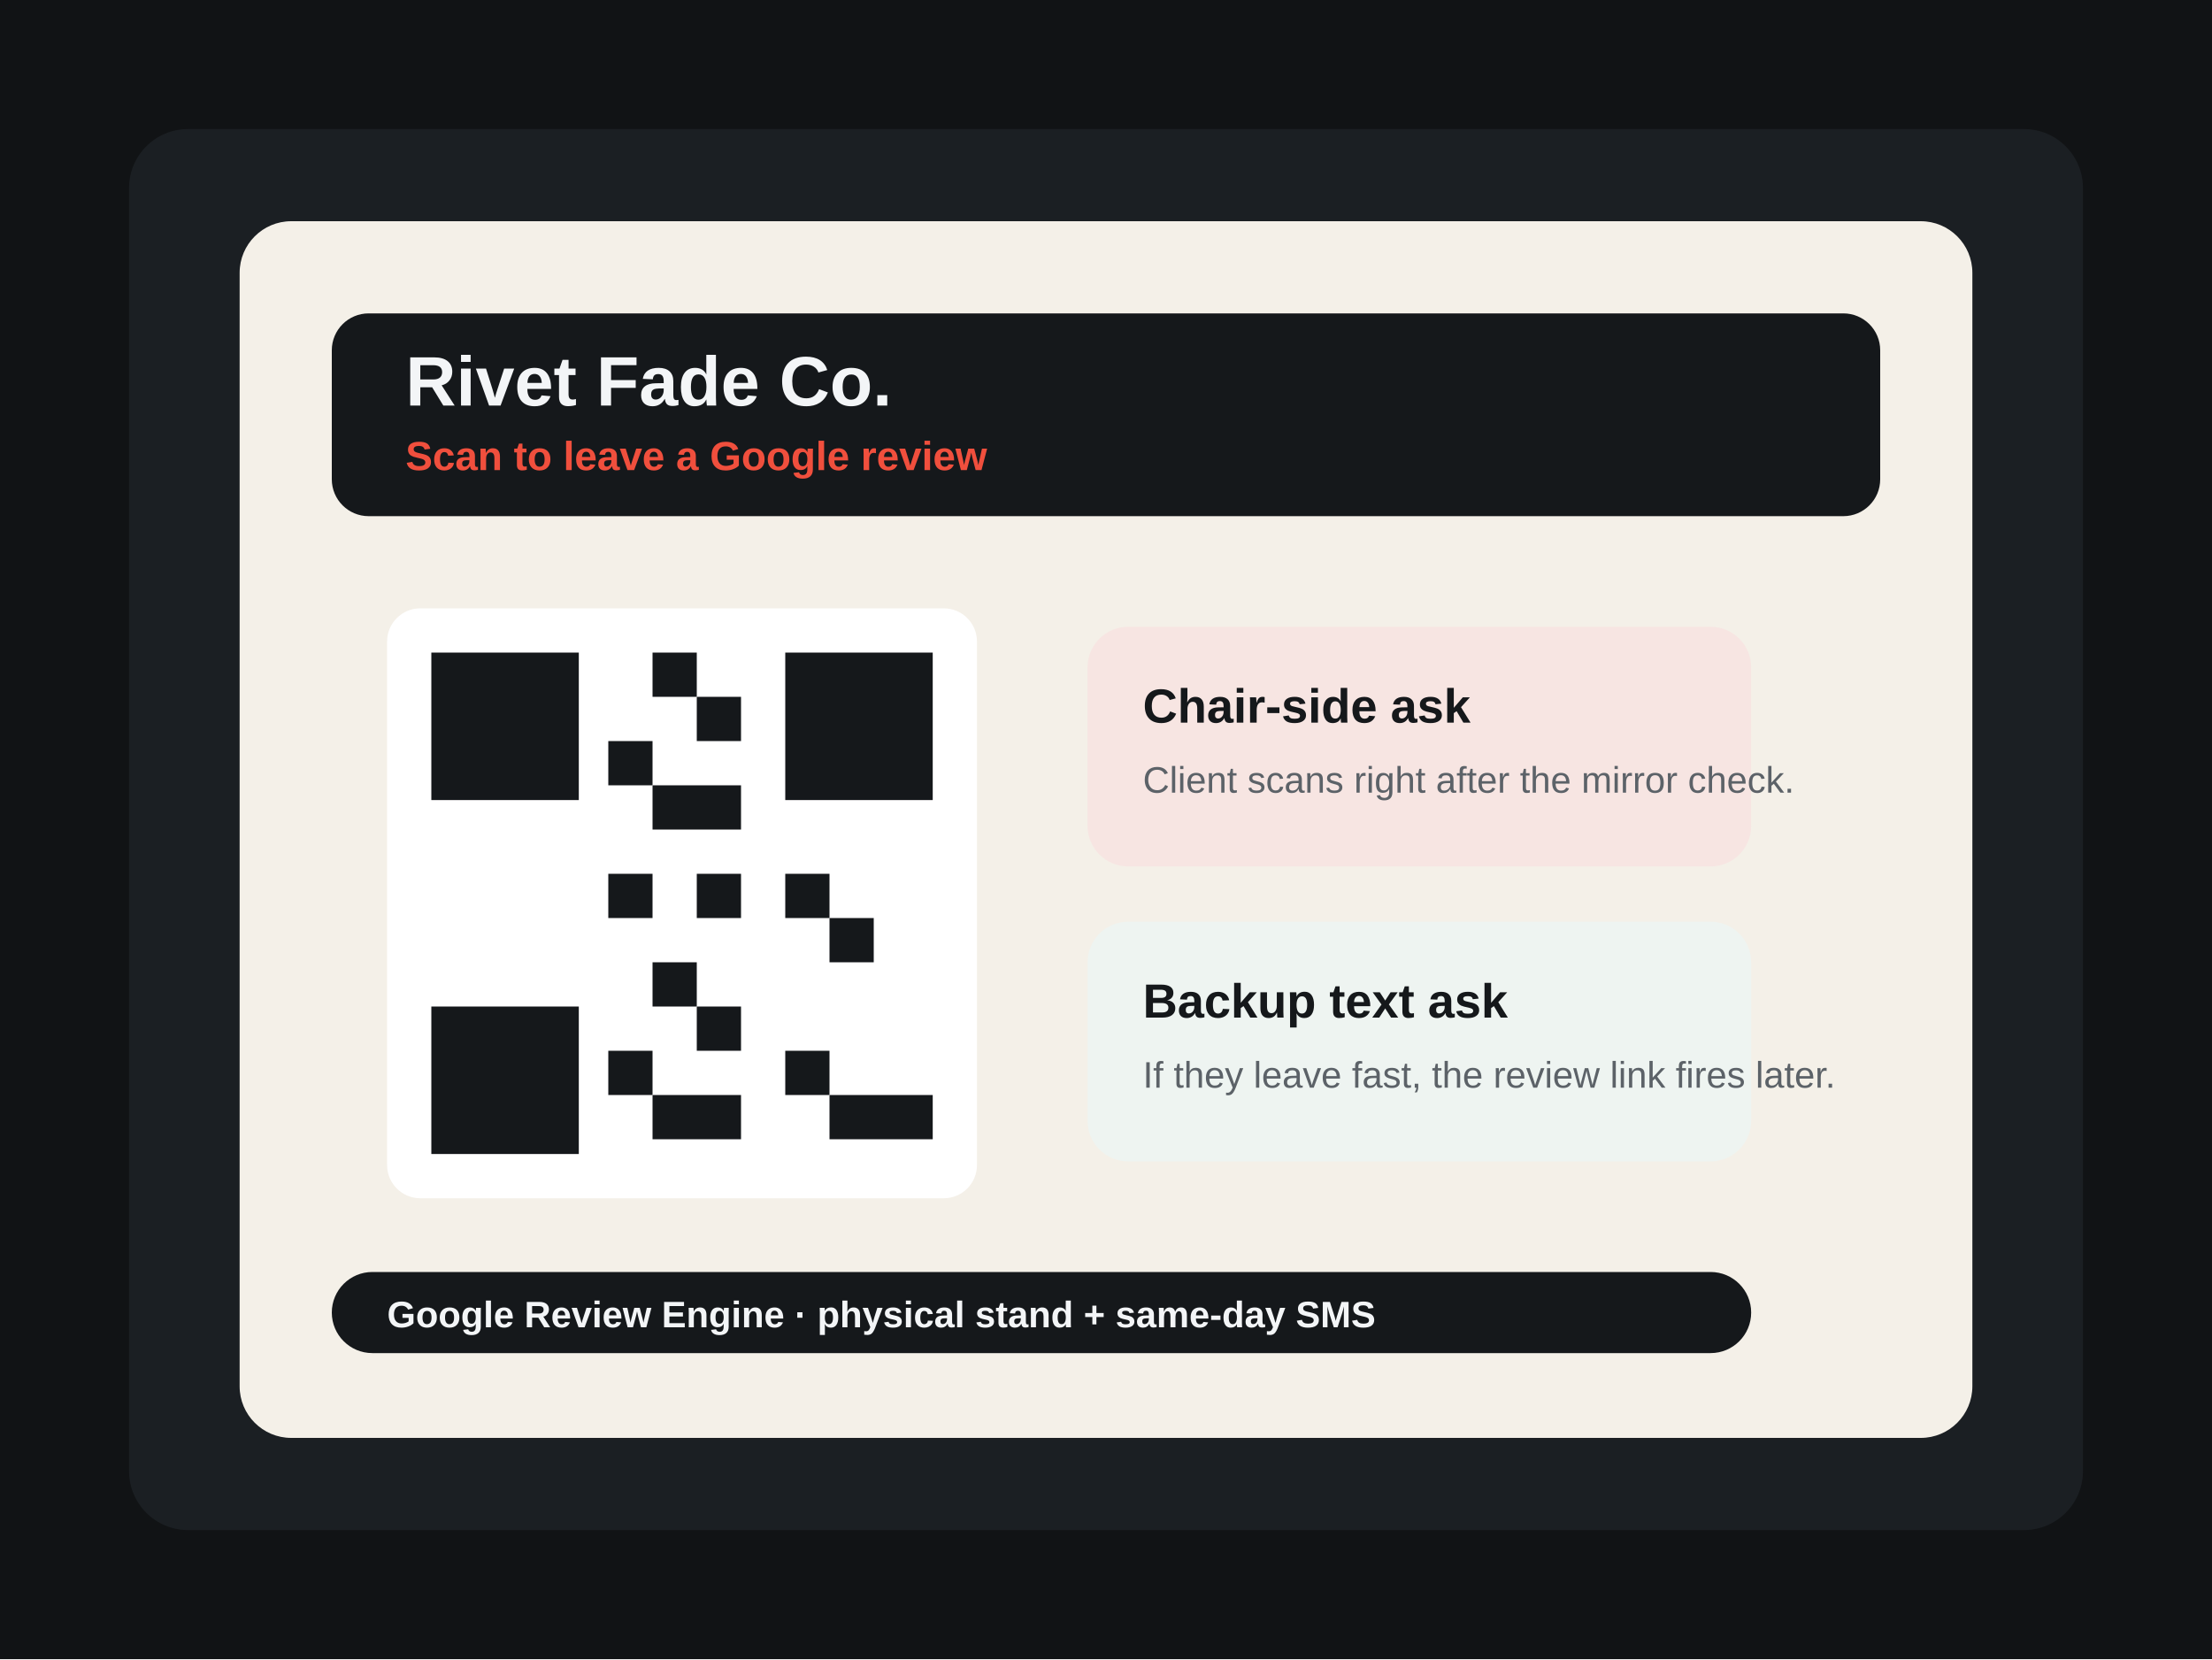
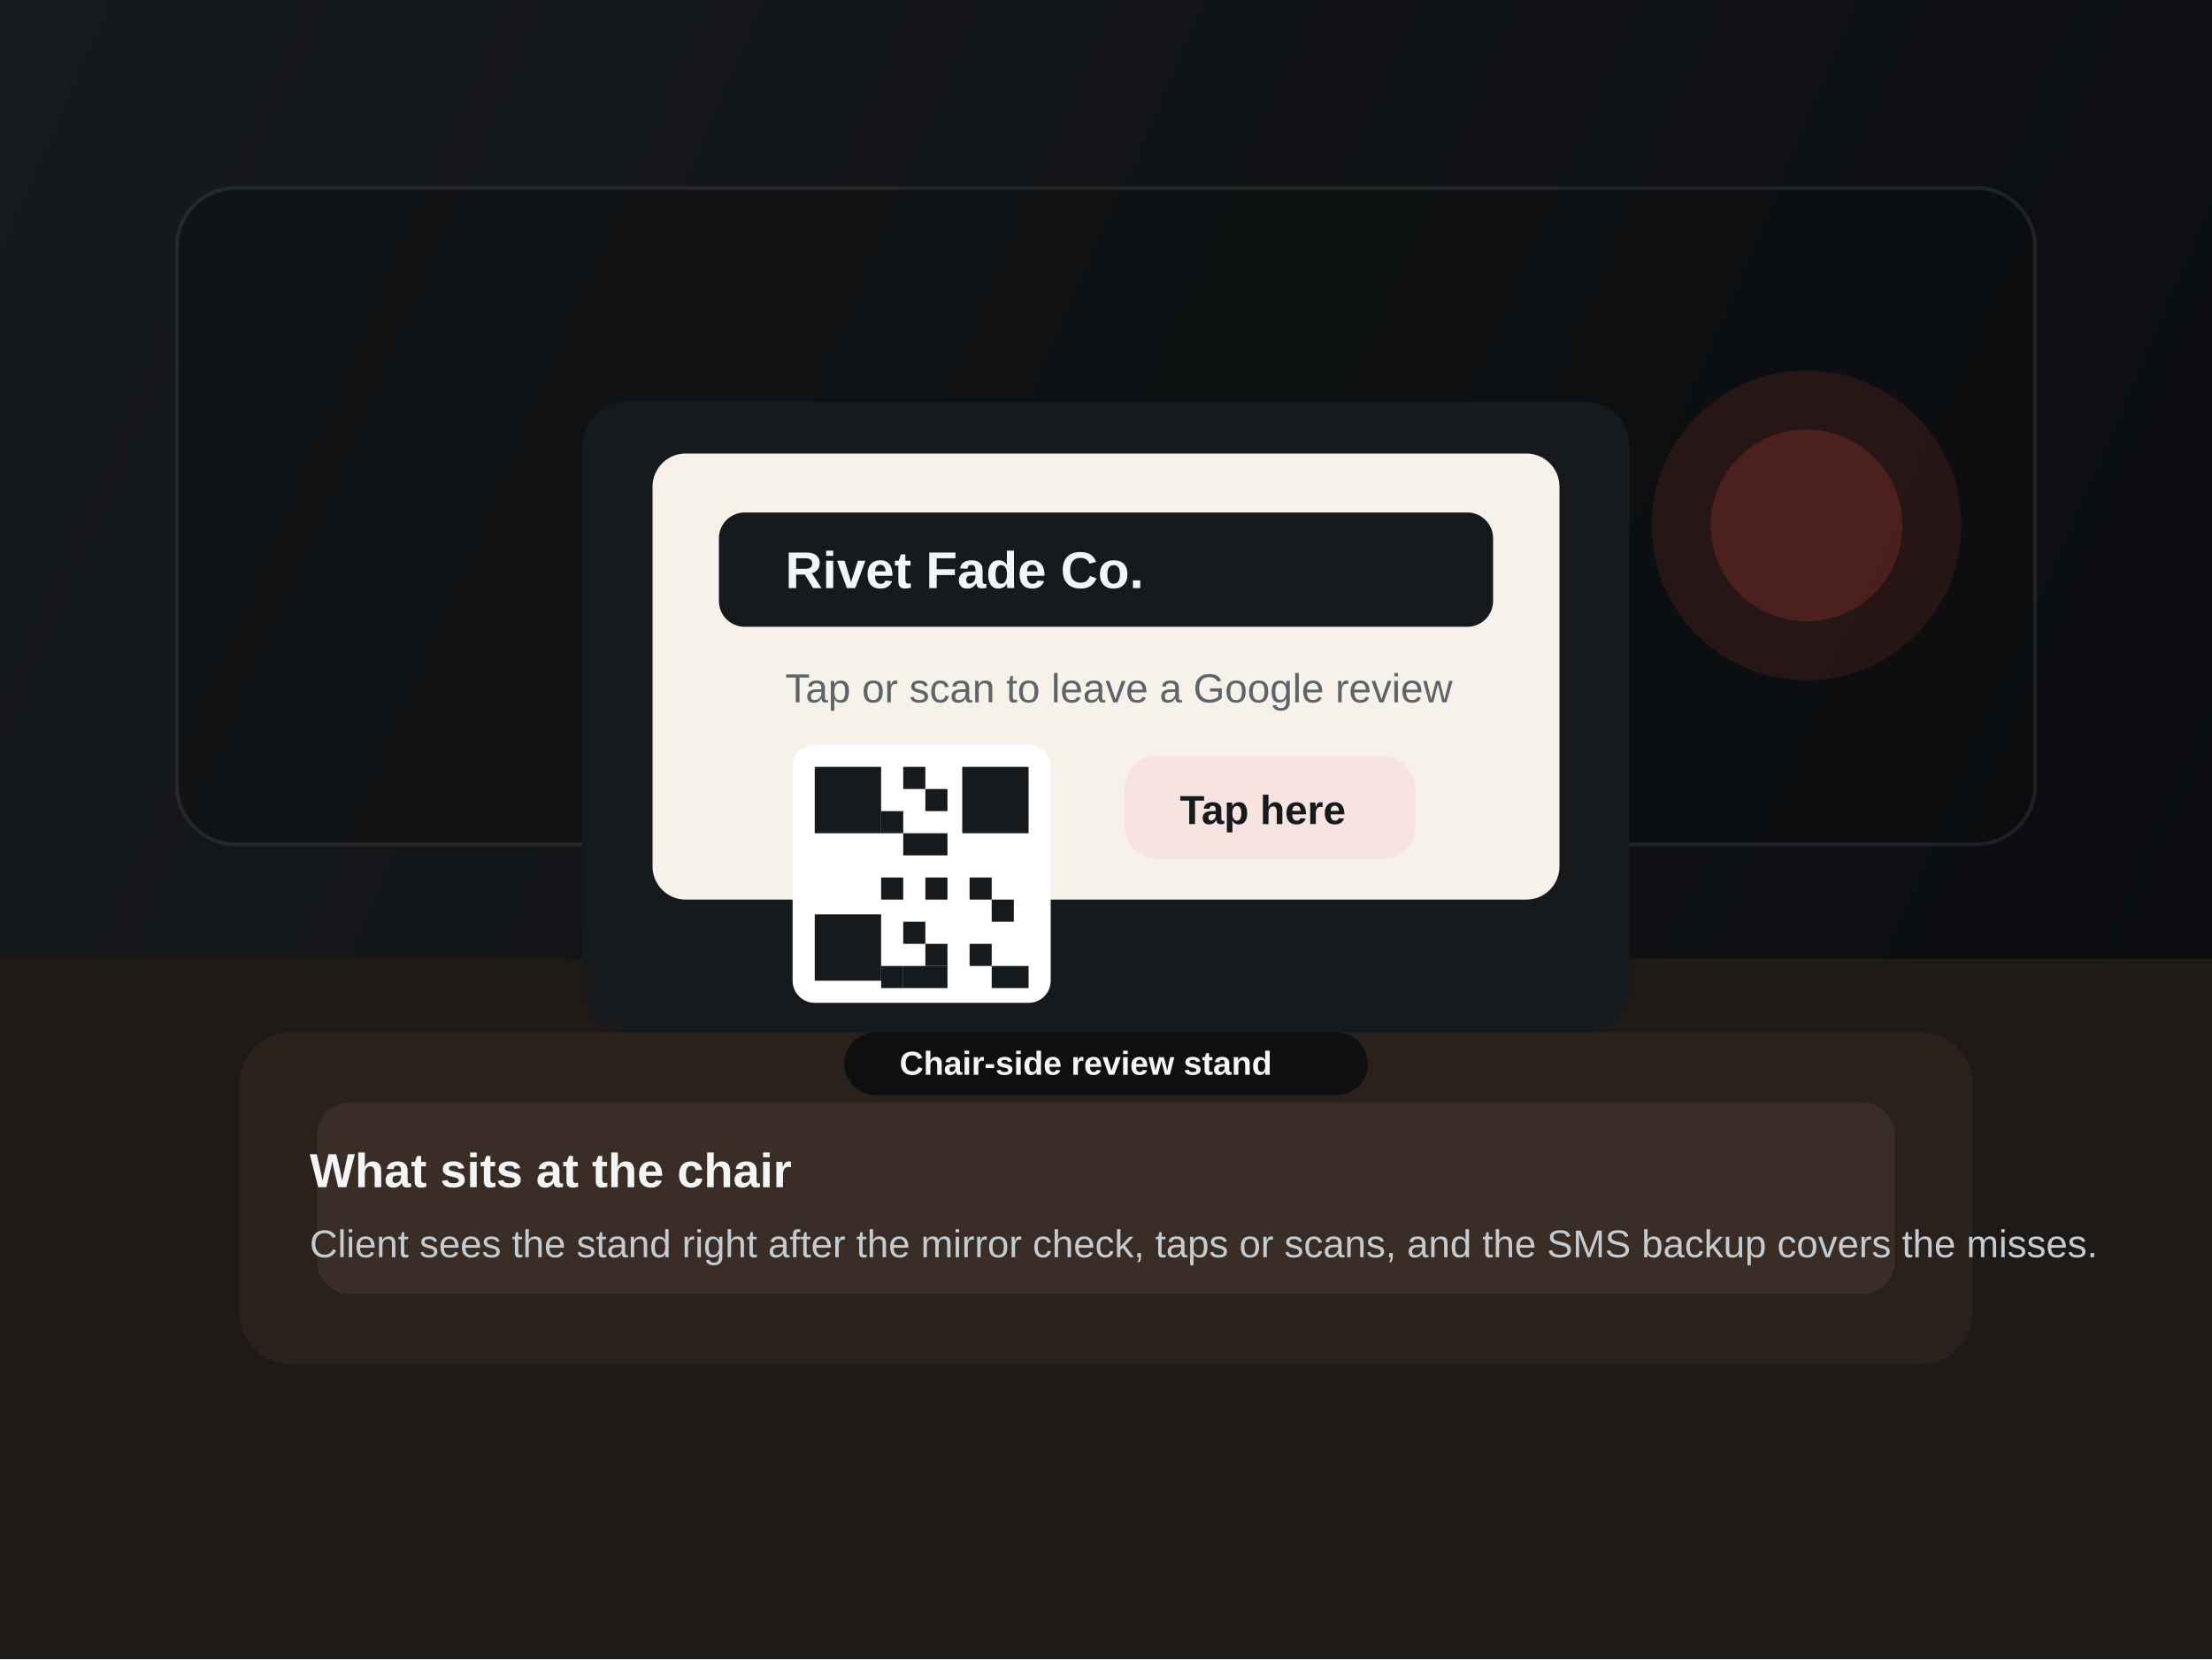
<svg xmlns="http://www.w3.org/2000/svg" width="1200" height="900" viewBox="0 0 1200 900" fill="none">
-   <rect width="1200" height="900" fill="#111315" />
-   <rect x="70" y="70" width="1060" height="760" rx="32" fill="#1B1F23" />
-   <rect x="130" y="120" width="940" height="660" rx="28" fill="#F4F0E8" />
-   <rect x="180" y="170" width="840" height="110" rx="20" fill="#15181B" />
-   <text x="220" y="220" fill="#F3F5F7" font-family="Arial, sans-serif" font-size="38" font-weight="700">Rivet Fade Co.</text>
-   <text x="220" y="255" fill="#F04F3D" font-family="Arial, sans-serif" font-size="22" font-weight="700">Scan to leave a Google review</text>
-   <g transform="translate(210 330)">
-     <rect width="320" height="320" rx="18" fill="#fff" />
-     <g fill="#15181B">
-       <rect x="24" y="24" width="80" height="80" />
-       <rect x="216" y="24" width="80" height="80" />
-       <rect x="24" y="216" width="80" height="80" />
-       <rect x="144" y="24" width="24" height="24" />
-       <rect x="168" y="48" width="24" height="24" />
-       <rect x="120" y="72" width="24" height="24" />
-       <rect x="144" y="96" width="48" height="24" />
-       <rect x="120" y="144" width="24" height="24" />
-       <rect x="168" y="144" width="24" height="24" />
-       <rect x="216" y="144" width="24" height="24" />
-       <rect x="240" y="168" width="24" height="24" />
-       <rect x="144" y="192" width="24" height="24" />
-       <rect x="168" y="216" width="24" height="24" />
-       <rect x="120" y="240" width="24" height="24" />
-       <rect x="144" y="264" width="48" height="24" />
-       <rect x="216" y="240" width="24" height="24" />
-       <rect x="240" y="264" width="56" height="24" />
+   <rect width="1200" height="900" fill="#0E1012" />
+   <rect x="0" y="0" width="1200" height="520" fill="url(#bg)" />
+   <rect x="0" y="520" width="1200" height="380" fill="#201A17" />
+   <rect x="96" y="102" width="1008" height="356" rx="32" fill="rgba(10,12,14,.34)" stroke="rgba(255,255,255,.08)" stroke-width="2" />
+   <rect x="130" y="560" width="940" height="180" rx="28" fill="#2A211D" />
+   <rect x="172" y="598" width="856" height="104" rx="18" fill="#3A2D26" />
+   <circle cx="980" cy="285" r="84" fill="#F04F3D" fill-opacity=".12" />
+   <circle cx="980" cy="285" r="52" fill="#F04F3D" fill-opacity=".18" />
+   <rect x="316" y="218" width="568" height="342" rx="24" fill="#171A1D" />
+   <rect x="354" y="246" width="492" height="242" rx="18" fill="#F7F2E9" />
+   <rect x="390" y="278" width="420" height="62" rx="14" fill="#171A1D" />
+   <text x="426" y="319" fill="#F3F5F7" font-family="Arial, sans-serif" font-size="28" font-weight="700">Rivet Fade Co.</text>
+   <text x="426" y="381" fill="#5D646B" font-family="Arial, sans-serif" font-size="22">Tap or scan to leave a Google review</text>
+   <g transform="translate(430 404)">
+     <rect width="140" height="140" rx="12" fill="#fff" />
+     <g fill="#171A1D">
+       <rect x="12" y="12" width="36" height="36" />
+       <rect x="92" y="12" width="36" height="36" />
+       <rect x="12" y="92" width="36" height="36" />
+       <rect x="60" y="12" width="12" height="12" />
+       <rect x="72" y="24" width="12" height="12" />
+       <rect x="48" y="36" width="12" height="12" />
+       <rect x="60" y="48" width="24" height="12" />
+       <rect x="48" y="72" width="12" height="12" />
+       <rect x="72" y="72" width="12" height="12" />
+       <rect x="96" y="72" width="12" height="12" />
+       <rect x="108" y="84" width="12" height="12" />
+       <rect x="60" y="96" width="12" height="12" />
+       <rect x="72" y="108" width="12" height="12" />
+       <rect x="48" y="120" width="12" height="12" />
+       <rect x="60" y="120" width="24" height="12" />
+       <rect x="96" y="108" width="12" height="12" />
+       <rect x="108" y="120" width="20" height="12" />
    </g>
  </g>
-   <rect x="590" y="340" width="360" height="130" rx="22" fill="#F7E5E2" />
-   <text x="620" y="392" fill="#15181B" font-family="Arial, sans-serif" font-size="26" font-weight="700">Chair-side ask</text>
-   <text x="620" y="430" fill="#5C6268" font-family="Arial, sans-serif" font-size="20">Client scans right after the mirror check.</text>
-   <rect x="590" y="500" width="360" height="130" rx="22" fill="#EEF4F1" />
-   <text x="620" y="552" fill="#15181B" font-family="Arial, sans-serif" font-size="26" font-weight="700">Backup text ask</text>
-   <text x="620" y="590" fill="#5C6268" font-family="Arial, sans-serif" font-size="20">If they leave fast, the review link fires later.</text>
-   <rect x="180" y="690" width="770" height="44" rx="22" fill="#15181B" />
-   <text x="210" y="720" fill="#F3F5F7" font-family="Arial, sans-serif" font-size="20" font-weight="700">Google Review Engine · physical stand + same-day SMS</text>
+   <rect x="610" y="410" width="158" height="56" rx="18" fill="#F7E4E0" />
+   <text x="640" y="447" fill="#171A1D" font-family="Arial, sans-serif" font-size="22" font-weight="700">Tap here</text>
+   <rect x="458" y="560" width="284" height="34" rx="17" fill="#100F0F" />
+   <text x="488" y="583" fill="#F3F5F7" font-family="Arial, sans-serif" font-size="18" font-weight="700">Chair-side review stand</text>
+   <text x="168" y="644" fill="#F3F5F7" font-family="Arial, sans-serif" font-size="26" font-weight="700">What sits at the chair</text>
+   <text x="168" y="682" fill="#C3CCD3" font-family="Arial, sans-serif" font-size="21">Client sees the stand right after the mirror check, taps or scans, and the SMS backup covers the misses.</text>
+   <defs>
+     <linearGradient id="bg" x1="0" y1="0" x2="1200" y2="520" gradientUnits="userSpaceOnUse">
+       <stop stop-color="#171A1D" />
+       <stop offset="1" stop-color="#0B0D10" />
+     </linearGradient>
+   </defs>
</svg>
